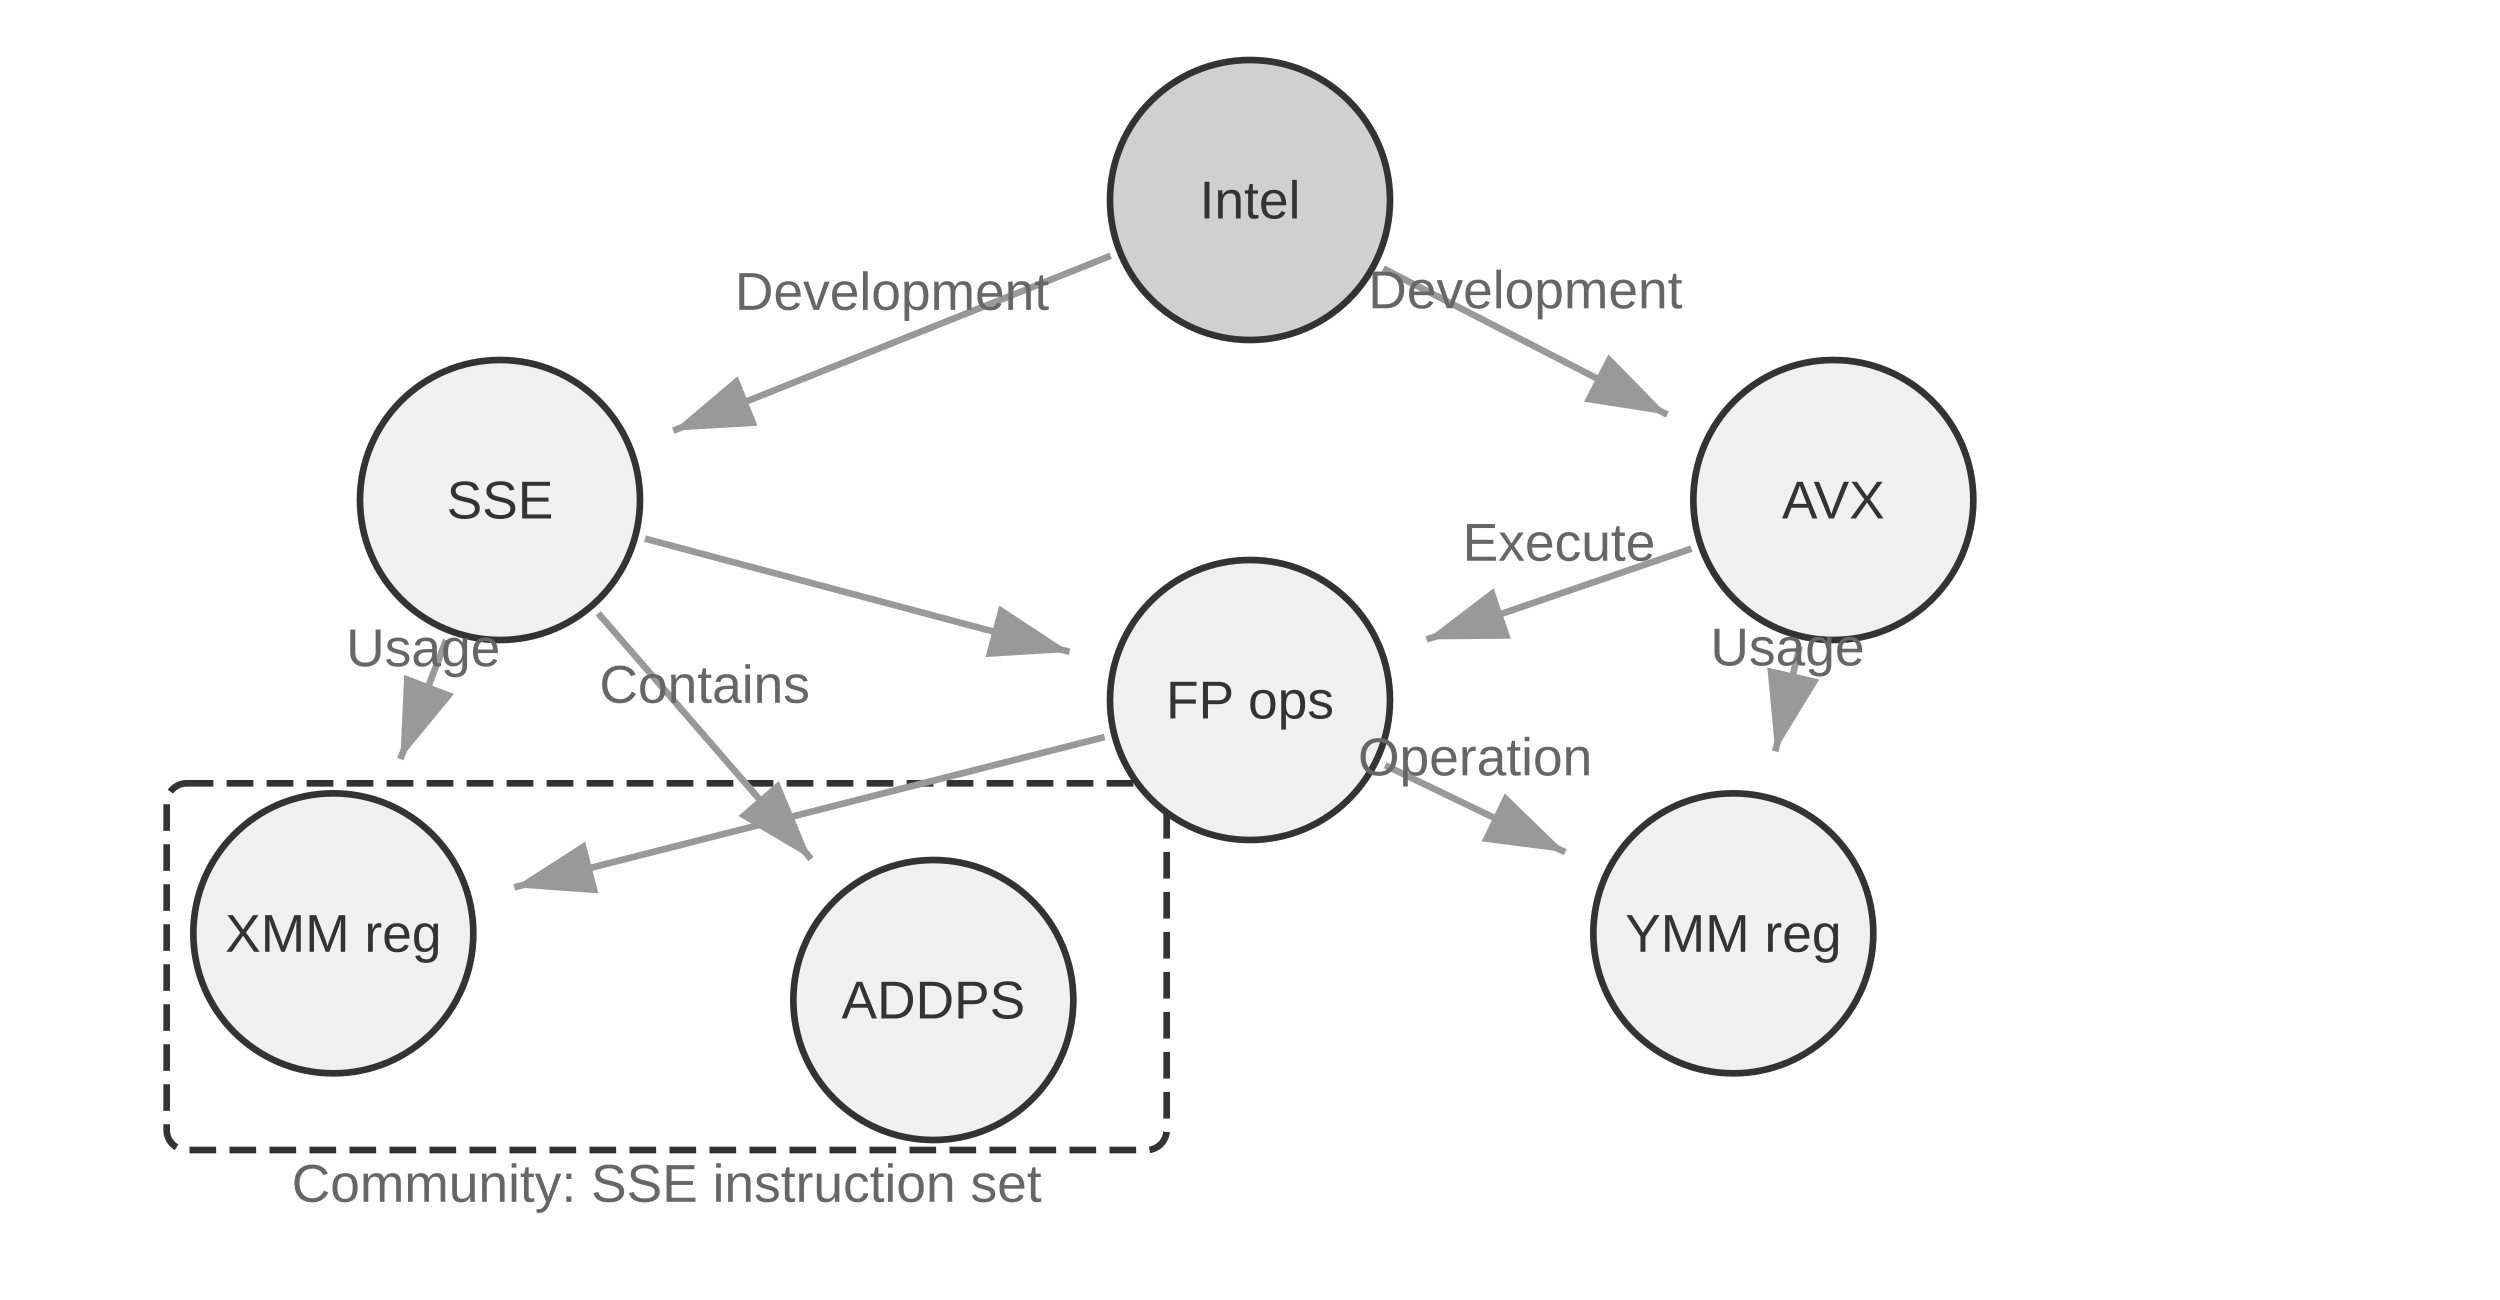
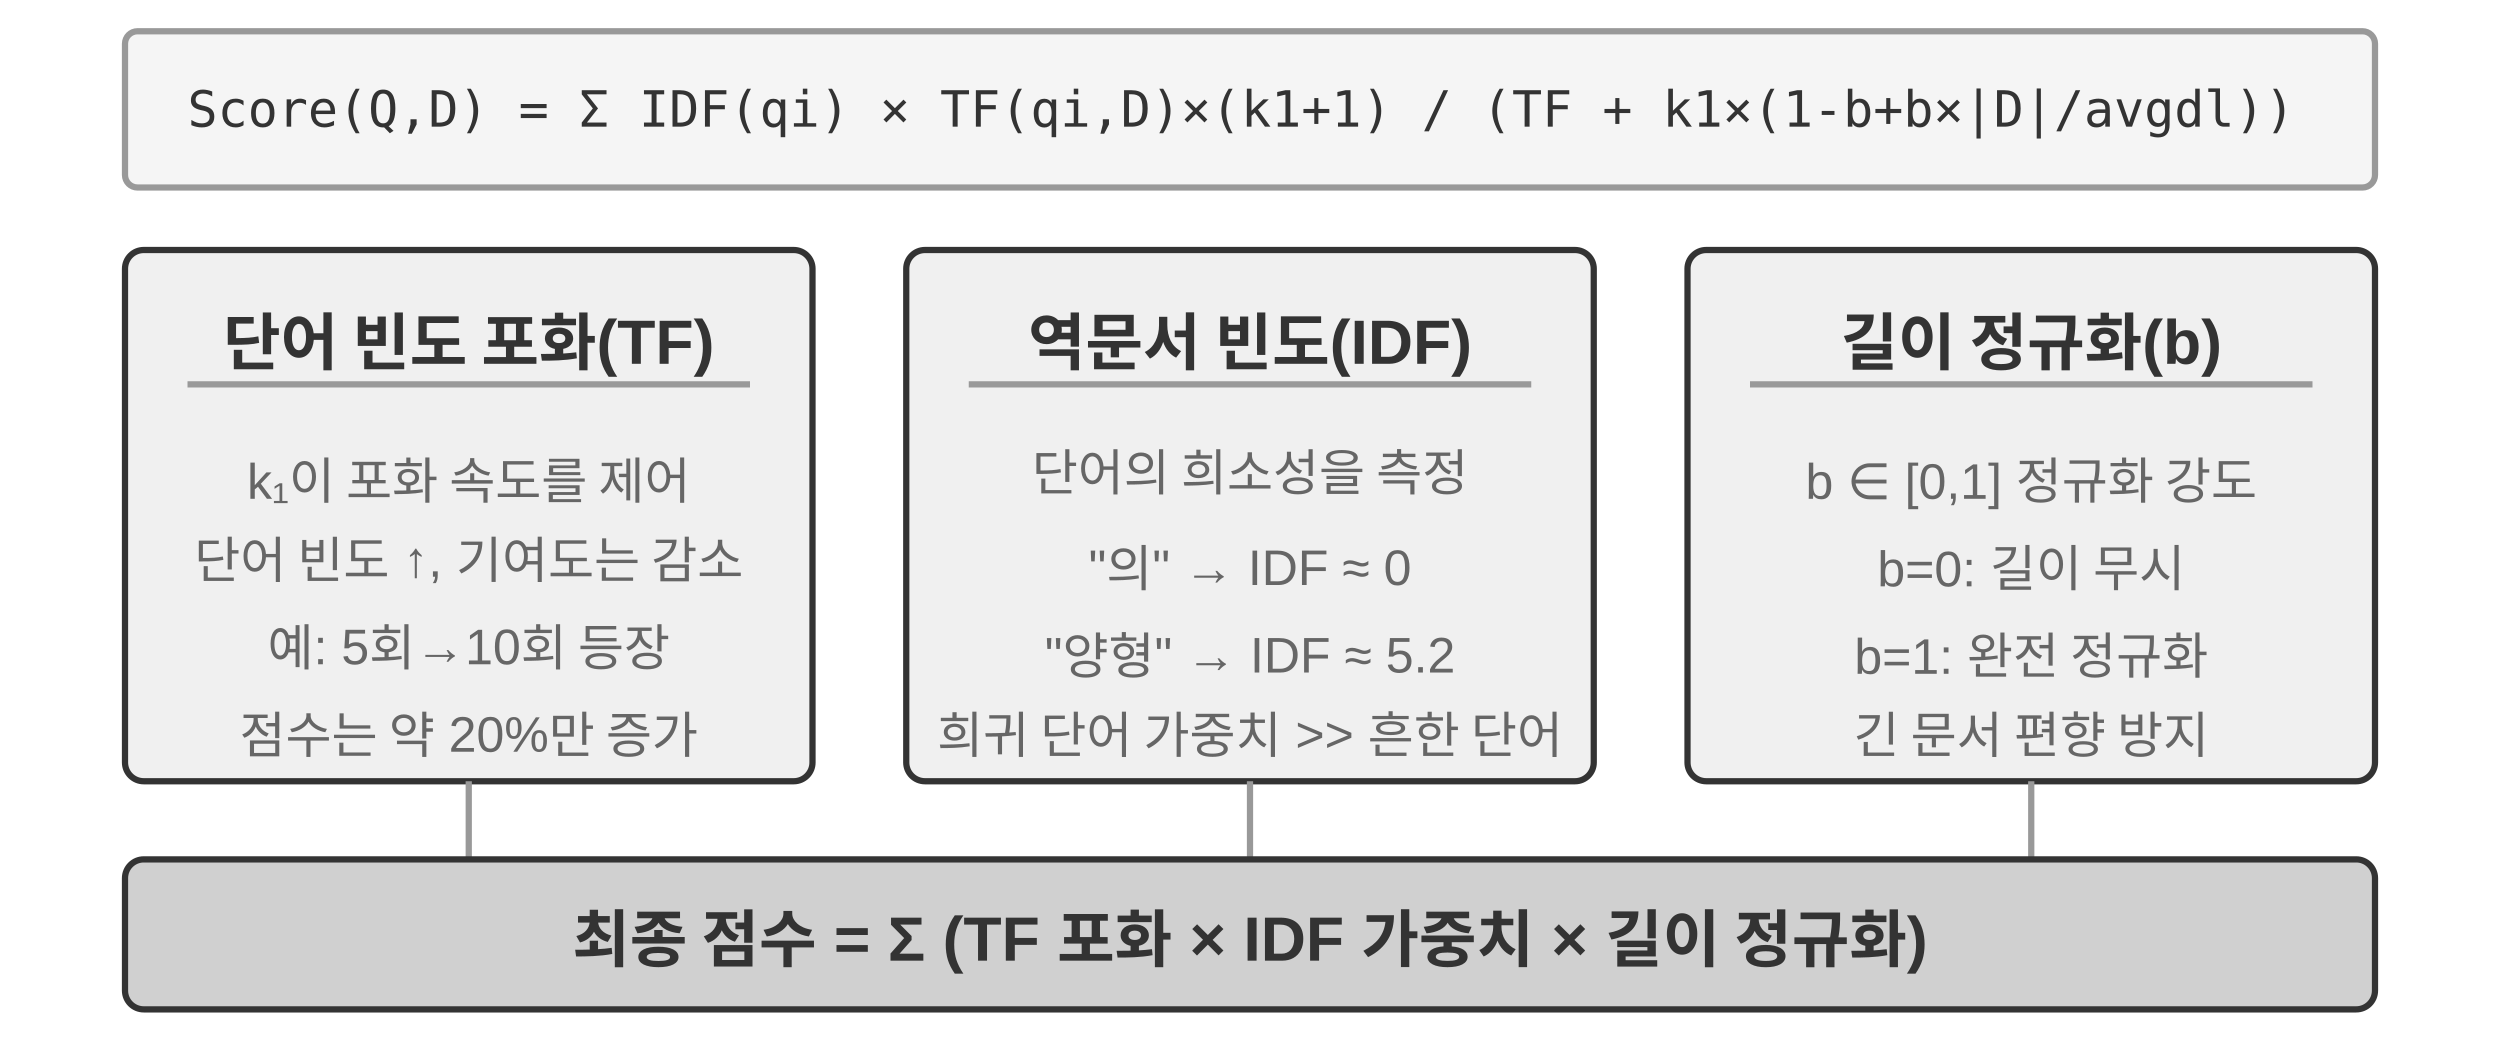
- <svg xmlns="http://www.w3.org/2000/svg" viewBox="0 40 750 390" width="750" height="390" style="background:#ffffff">
+ <svg xmlns="http://www.w3.org/2000/svg" viewBox="0 40 800 340" width="800" height="340" style="background:#ffffff">
  <defs>
    <marker id="ah" markerWidth="12" markerHeight="8" refX="12" refY="4" orient="auto">
      <polygon points="0 0, 12 4, 0 8" fill="#333333" />
    </marker>
    <marker id="ah-light" markerWidth="12" markerHeight="8" refX="12" refY="4" orient="auto">
      <polygon points="0 0, 12 4, 0 8" fill="#999999" />
    </marker>
  </defs>
-   <rect x="50" y="275" width="300" height="110" rx="6" fill="none" stroke="#333333" stroke-width="2" stroke-dasharray="8,4" />
-   <text x="200" y="395" font-family="Arial, 'Helvetica Neue', Helvetica, 'PingFang SC', 'Microsoft YaHei', sans-serif" font-size="16" fill="#666666" text-anchor="middle" dominant-baseline="central" font-weight="normal">Community: SSE instruction set</text>
-   <circle cx="375" cy="100" r="42" fill="#d0d0d0" stroke="#333333" stroke-width="2" />
-   <text x="375" y="100" font-family="Arial, 'Helvetica Neue', Helvetica, 'PingFang SC', 'Microsoft YaHei', sans-serif" font-size="16" fill="#333333" text-anchor="middle" dominant-baseline="central">Intel</text>
-   <circle cx="150" cy="190" r="42" fill="#f0f0f0" stroke="#333333" stroke-width="2" />
-   <text x="150" y="190" font-family="Arial, 'Helvetica Neue', Helvetica, 'PingFang SC', 'Microsoft YaHei', sans-serif" font-size="16" fill="#333333" text-anchor="middle" dominant-baseline="central">SSE</text>
-   <circle cx="550" cy="190" r="42" fill="#f0f0f0" stroke="#333333" stroke-width="2" />
-   <text x="550" y="190" font-family="Arial, 'Helvetica Neue', Helvetica, 'PingFang SC', 'Microsoft YaHei', sans-serif" font-size="16" fill="#333333" text-anchor="middle" dominant-baseline="central">AVX</text>
-   <circle cx="100" cy="320" r="42" fill="#f0f0f0" stroke="#333333" stroke-width="2" />
-   <text x="100" y="320" font-family="Arial, 'Helvetica Neue', Helvetica, 'PingFang SC', 'Microsoft YaHei', sans-serif" font-size="16" fill="#333333" text-anchor="middle" dominant-baseline="central">XMM reg</text>
-   <circle cx="280" cy="340" r="42" fill="#f0f0f0" stroke="#333333" stroke-width="2" />
-   <text x="280" y="340" font-family="Arial, 'Helvetica Neue', Helvetica, 'PingFang SC', 'Microsoft YaHei', sans-serif" font-size="16" fill="#333333" text-anchor="middle" dominant-baseline="central">ADDPS</text>
-   <circle cx="520" cy="320" r="42" fill="#f0f0f0" stroke="#333333" stroke-width="2" />
-   <text x="520" y="320" font-family="Arial, 'Helvetica Neue', Helvetica, 'PingFang SC', 'Microsoft YaHei', sans-serif" font-size="16" fill="#333333" text-anchor="middle" dominant-baseline="central">YMM reg</text>
-   <circle cx="375" cy="250" r="42" fill="#f0f0f0" stroke="#333333" stroke-width="2" />
-   <text x="375" y="250" font-family="Arial, 'Helvetica Neue', Helvetica, 'PingFang SC', 'Microsoft YaHei', sans-serif" font-size="16" fill="#333333" text-anchor="middle" dominant-baseline="central">FP ops</text>
-   <line x1="333.219" y1="116.713" x2="201.995" y2="169.202" stroke="#999999" stroke-width="2" marker-end="url(#ah-light)" />
-   <text x="267.607" y="132.957" font-family="Arial, 'Helvetica Neue', Helvetica, 'PingFang SC', 'Microsoft YaHei', sans-serif" font-size="16" fill="#666666" text-anchor="middle">Development</text>
-   <line x1="415.018" y1="120.581" x2="500.2" y2="164.389" stroke="#999999" stroke-width="2" marker-end="url(#ah-light)" />
-   <text x="457.609" y="132.485" font-family="Arial, 'Helvetica Neue', Helvetica, 'PingFang SC', 'Microsoft YaHei', sans-serif" font-size="16" fill="#666666" text-anchor="middle">Development</text>
-   <line x1="133.846" y1="232.001" x2="120.103" y2="267.733" stroke="#999999" stroke-width="2" marker-end="url(#ah-light)" />
-   <text x="126.974" y="239.867" font-family="Arial, 'Helvetica Neue', Helvetica, 'PingFang SC', 'Microsoft YaHei', sans-serif" font-size="16" fill="#666666" text-anchor="middle">Usage</text>
-   <line x1="193.481" y1="201.595" x2="320.891" y2="235.571" stroke="#999999" stroke-width="2" marker-end="url(#ah-light)" />
-   <line x1="179.472" y1="224.006" x2="243.324" y2="297.681" stroke="#999999" stroke-width="2" marker-end="url(#ah-light)" />
-   <text x="211.398" y="250.844" font-family="Arial, 'Helvetica Neue', Helvetica, 'PingFang SC', 'Microsoft YaHei', sans-serif" font-size="16" fill="#666666" text-anchor="middle">Contains</text>
-   <line x1="539.881" y1="233.848" x2="532.592" y2="265.434" stroke="#999999" stroke-width="2" marker-end="url(#ah-light)" />
-   <text x="536.237" y="239.641" font-family="Arial, 'Helvetica Neue', Helvetica, 'PingFang SC', 'Microsoft YaHei', sans-serif" font-size="16" fill="#666666" text-anchor="middle">Usage</text>
-   <line x1="507.432" y1="204.595" x2="427.973" y2="231.838" stroke="#999999" stroke-width="2" marker-end="url(#ah-light)" />
-   <text x="467.703" y="208.216" font-family="Arial, 'Helvetica Neue', Helvetica, 'PingFang SC', 'Microsoft YaHei', sans-serif" font-size="16" fill="#666666" text-anchor="middle">Execute</text>
-   <line x1="331.391" y1="261.101" x2="154.269" y2="306.186" stroke="#999999" stroke-width="2" marker-end="url(#ah-light)" />
-   <line x1="415.525" y1="269.564" x2="469.569" y2="295.654" stroke="#999999" stroke-width="2" marker-end="url(#ah-light)" />
-   <text x="442.547" y="272.609" font-family="Arial, 'Helvetica Neue', Helvetica, 'PingFang SC', 'Microsoft YaHei', sans-serif" font-size="16" fill="#666666" text-anchor="middle">Operation</text>
+   <rect x="40" y="50" width="720" height="50" rx="4" fill="#f5f5f5" stroke="#999999" stroke-width="2" />
+   <text x="60" y="75" font-family="'Apple SD Gothic Neo', 'Malgun Gothic', monospace" font-size="16" fill="#333333" text-anchor="start" dominant-baseline="central">Score(Q,D) = Σ IDF(qi) × TF(qi,D)×(k1+1) / (TF + k1×(1-b+b×|D|/avgdl))</text>
+   <rect x="40" y="120" width="220" height="170" rx="6" fill="#f0f0f0" stroke="#333333" stroke-width="2" />
+   <text x="150" y="148" font-family="'Apple SD Gothic Neo', 'Malgun Gothic', Arial, sans-serif" font-size="20" fill="#333333" text-anchor="middle" dominant-baseline="central" font-weight="bold">단어 빈도 포화(TF)</text>
+   <line x1="60" y1="163" x2="240" y2="163" stroke="#999999" stroke-width="2" />
+   <text x="150" y="190" font-family="'Apple SD Gothic Neo', 'Malgun Gothic', Arial, sans-serif" font-size="16" fill="#666666" text-anchor="middle" dominant-baseline="central" font-weight="normal">k₁이 포화 속도를 제어</text>
+   <text x="150" y="218" font-family="'Apple SD Gothic Neo', 'Malgun Gothic', Arial, sans-serif" font-size="16" fill="#666666" text-anchor="middle" dominant-baseline="central" font-weight="normal">단어 빈도 ↑, 기여도는 감소</text>
+   <text x="150" y="246" font-family="'Apple SD Gothic Neo', 'Malgun Gothic', Arial, sans-serif" font-size="16" fill="#666666" text-anchor="middle" dominant-baseline="central" font-weight="normal">예: 5회→10회 등장</text>
+   <text x="150" y="274" font-family="'Apple SD Gothic Neo', 'Malgun Gothic', Arial, sans-serif" font-size="16" fill="#666666" text-anchor="middle" dominant-baseline="central" font-weight="normal">점수는 약 20%만 증가</text>
+   <rect x="290" y="120" width="220" height="170" rx="6" fill="#f0f0f0" stroke="#333333" stroke-width="2" />
+   <text x="400" y="148" font-family="'Apple SD Gothic Neo', 'Malgun Gothic', Arial, sans-serif" font-size="20" fill="#333333" text-anchor="middle" dominant-baseline="central" font-weight="bold">역문서 빈도(IDF)</text>
+   <line x1="310" y1="163" x2="490" y2="163" stroke="#999999" stroke-width="2" />
+   <text x="400" y="190" font-family="'Apple SD Gothic Neo', 'Malgun Gothic', Arial, sans-serif" font-size="16" fill="#666666" text-anchor="middle" dominant-baseline="central" font-weight="normal">단어의 희소성을 측정</text>
+   <text x="400" y="218" font-family="'Apple SD Gothic Neo', 'Malgun Gothic', Arial, sans-serif" font-size="16" fill="#666666" text-anchor="middle" dominant-baseline="central" font-weight="normal">"의" → IDF ≈ 0</text>
+   <text x="400" y="246" font-family="'Apple SD Gothic Neo', 'Malgun Gothic', Arial, sans-serif" font-size="16" fill="#666666" text-anchor="middle" dominant-baseline="central" font-weight="normal">"양형" → IDF ≈ 5.2</text>
+   <text x="400" y="274" font-family="'Apple SD Gothic Neo', 'Malgun Gothic', Arial, sans-serif" font-size="16" fill="#666666" text-anchor="middle" dominant-baseline="central" font-weight="normal">희귀 단어 가중치 &gt;&gt; 흔한 단어</text>
+   <rect x="540" y="120" width="220" height="170" rx="6" fill="#f0f0f0" stroke="#333333" stroke-width="2" />
+   <text x="650" y="148" font-family="'Apple SD Gothic Neo', 'Malgun Gothic', Arial, sans-serif" font-size="20" fill="#333333" text-anchor="middle" dominant-baseline="central" font-weight="bold">길이 정규화(b)</text>
+   <line x1="560" y1="163" x2="740" y2="163" stroke="#999999" stroke-width="2" />
+   <text x="650" y="190" font-family="'Apple SD Gothic Neo', 'Malgun Gothic', Arial, sans-serif" font-size="16" fill="#666666" text-anchor="middle" dominant-baseline="central" font-weight="normal">b ∈ [0,1] 정규화 강도</text>
+   <text x="650" y="218" font-family="'Apple SD Gothic Neo', 'Malgun Gothic', Arial, sans-serif" font-size="16" fill="#666666" text-anchor="middle" dominant-baseline="central" font-weight="normal">b=0: 길이 무시</text>
+   <text x="650" y="246" font-family="'Apple SD Gothic Neo', 'Malgun Gothic', Arial, sans-serif" font-size="16" fill="#666666" text-anchor="middle" dominant-baseline="central" font-weight="normal">b=1: 완전 정규화</text>
+   <text x="650" y="274" font-family="'Apple SD Gothic Neo', 'Malgun Gothic', Arial, sans-serif" font-size="16" fill="#666666" text-anchor="middle" dominant-baseline="central" font-weight="normal">긴 문서 편향 방지</text>
+   <line x1="150" y1="290" x2="150" y2="315" stroke="#999999" stroke-width="2" />
+   <line x1="400" y1="290" x2="400" y2="315" stroke="#999999" stroke-width="2" />
+   <line x1="650" y1="290" x2="650" y2="315" stroke="#999999" stroke-width="2" />
+   <rect x="40" y="315" width="720" height="48" rx="6" fill="#d0d0d0" stroke="#333333" stroke-width="2" />
+   <text x="400.0" y="339" font-family="'Apple SD Gothic Neo', 'Malgun Gothic', Arial, sans-serif" font-size="20" fill="#333333" text-anchor="middle" dominant-baseline="central" font-weight="bold">최종 점수 = Σ (TF 포화 × IDF 가중치 × 길이 정규화)</text>
</svg>
